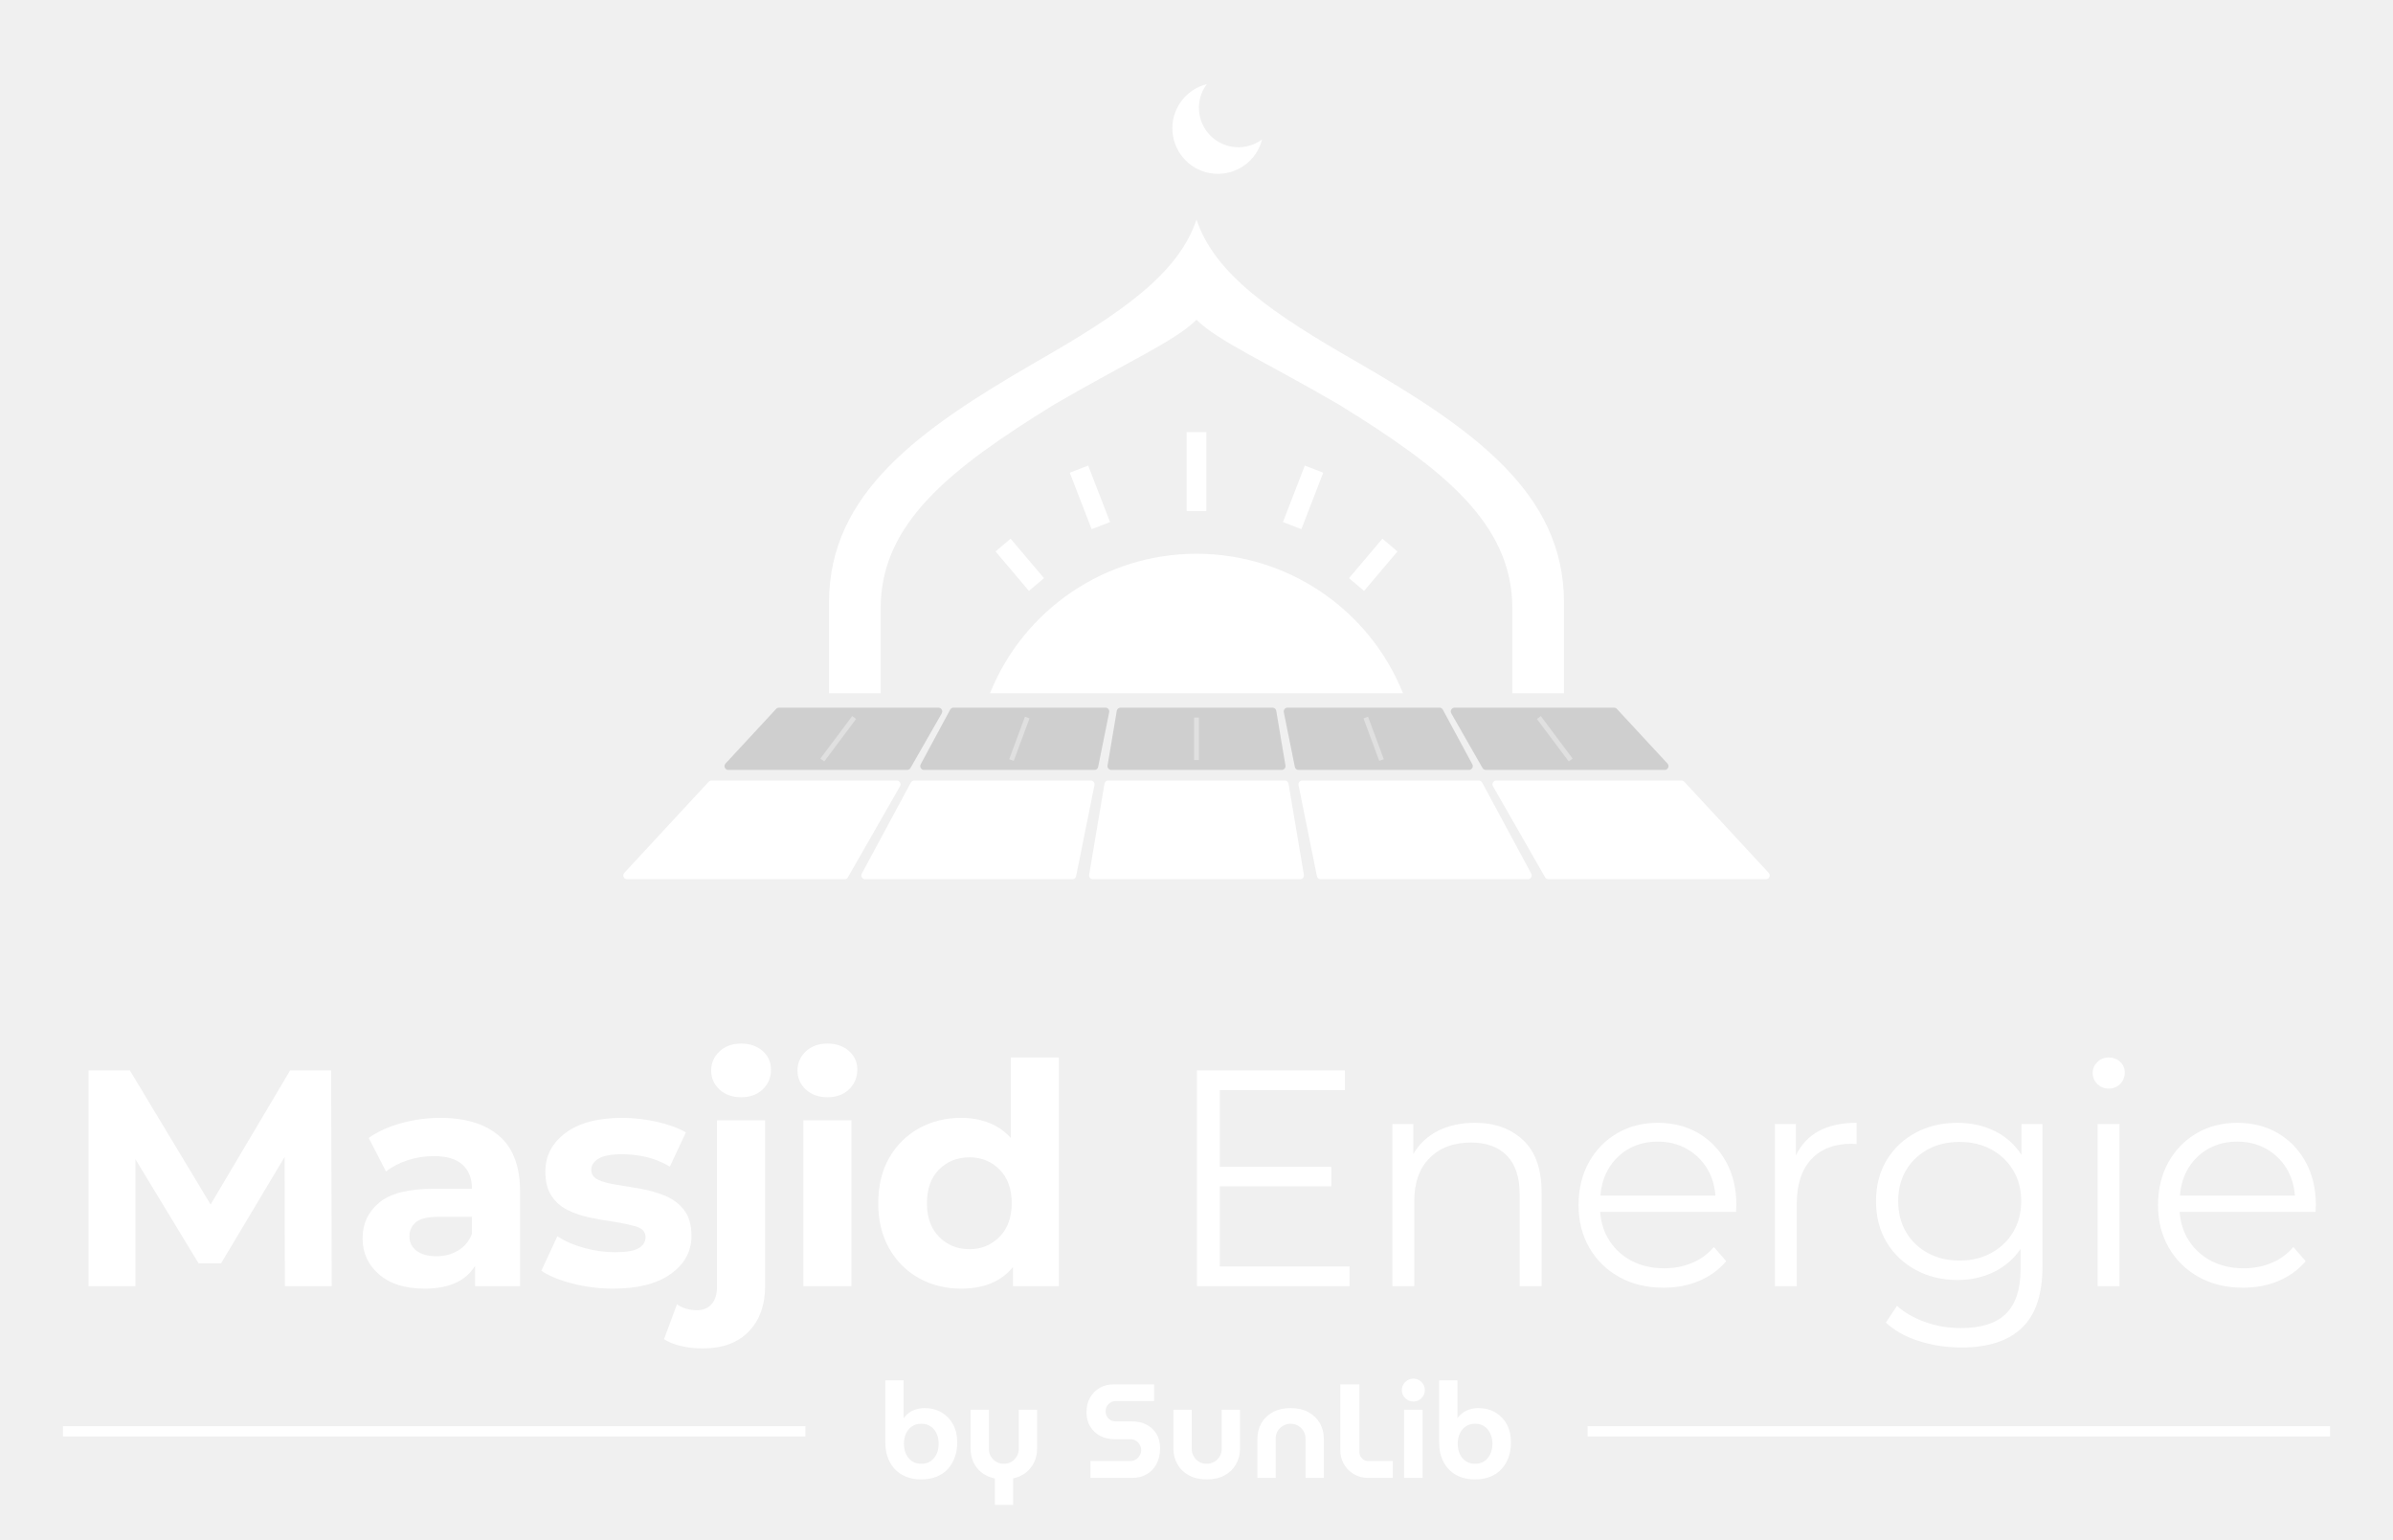
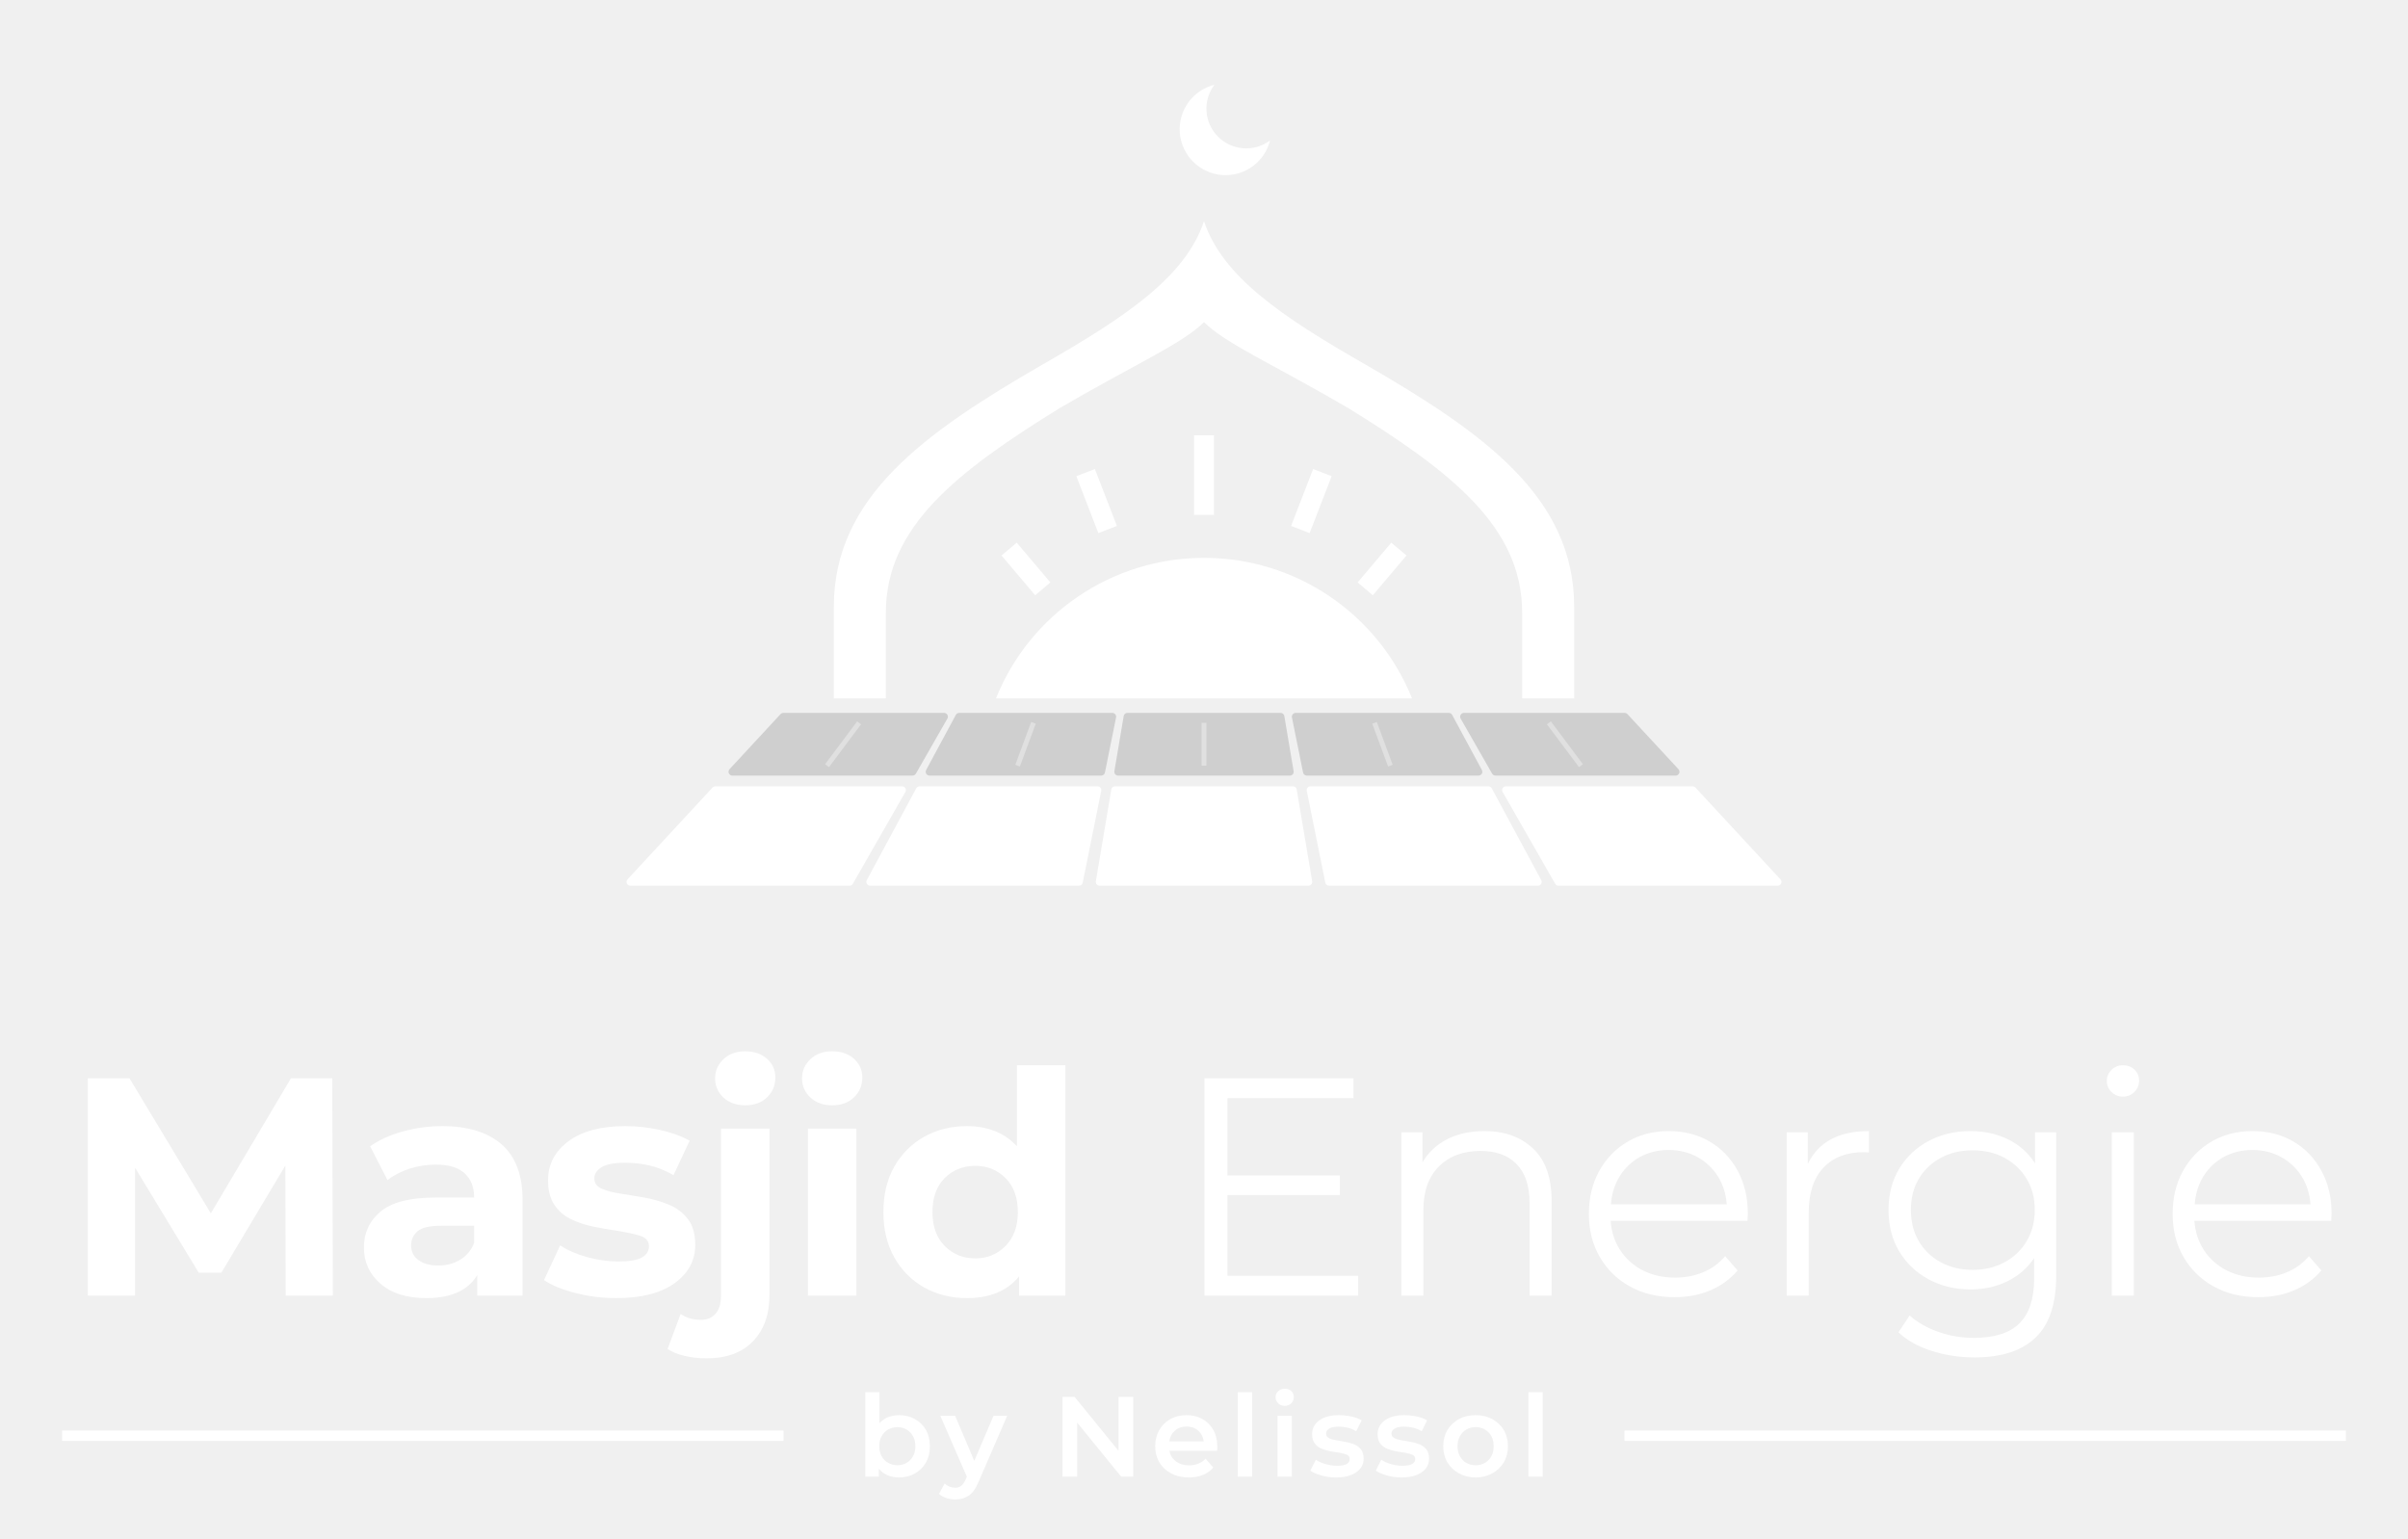
- <svg xmlns="http://www.w3.org/2000/svg" viewBox="-6 -6 232.65 149.85" width="931" height="599">
+ <svg xmlns="http://www.w3.org/2000/svg" viewBox="-6 -6 232.65 148.68" width="931" height="595">
  <svg x="50.325" y="0" width="120" height="81.576" viewBox="0 0 406 276">
    <path d="M206.4 7.4A15 15 0 1 0 224.6 25.6A13 13 0 0 1 206.4 7.4Z" fill="#ffffff" />
    <path d="M82 208L82 178C82 142 112 121 150 99C178 83 197 70 203 52C209 70 228 83 256 99C294 121 324 142 324 178L324 208L307 208L307 180C307 152 284 134 250 113C226 99 210 92 203 85C196 92 180 99 156 113C122 134 99 152 99 180L99 208Z" fill="#ffffff" />
    <g stroke="#ffffff" stroke-width="6.5">
      <line x1="203" y1="148" x2="203" y2="122" />
      <line x1="171.5" y1="152.8" x2="164.3" y2="134.2" />
      <line x1="234.5" y1="152.8" x2="241.7" y2="134.2" />
      <line x1="150.3" y1="172.2" x2="139.3" y2="159.2" />
      <line x1="255.7" y1="172.2" x2="266.7" y2="159.2" />
    </g>
    <path d="M135 208A73.3 73.3 0 0 1 271 208Z" fill="#ffffff" />
    <g fill="#cfcfcf" stroke="#cfcfcf" stroke-width="2.5" stroke-linejoin="round">
      <polygon points="65.5,214 118.03,214 107.73,232 48.83,232" />
      <polygon points="122.98,214 173.03,214 169.39,232 113.28,232" />
      <polygon points="177.98,214 228.03,214 231.06,232 174.94,232" />
      <polygon points="232.97,214 283.02,214 292.73,232 236.61,232" />
      <polygon points="287.98,214 340.5,214 357.17,232 298.27,232" />
    </g>
    <g fill="#ffffff" stroke="#ffffff" stroke-width="2.5" stroke-linejoin="round">
      <polygon points="43.28,238 104.29,238 87.13,268 15.5,268" />
      <polygon points="110.04,238 168.18,238 162.13,268 93.88,268" />
      <polygon points="173.93,238 232.07,238 237.13,268 168.88,268" />
      <polygon points="237.82,238 295.96,238 312.13,268 243.88,268" />
      <polygon points="301.71,238 362.72,238 390.5,268 318.88,268" />
    </g>
    <g stroke="#ffffff" stroke-opacity="0.35" stroke-width="1.6">
      <line x1="90.26" y1="216" x2="79.78" y2="230" />
      <line x1="147.26" y1="216" x2="142.07" y2="230" />
      <line x1="203" y1="216" x2="203" y2="230" />
      <line x1="258.74" y1="216" x2="263.93" y2="230" />
      <line x1="315.74" y1="216" x2="326.22" y2="230" />
      <line x1="72.29" y1="240" x2="52.81" y2="266" />
      <line x1="138.37" y1="240" x2="128.74" y2="266" />
      <line x1="203" y1="240" x2="203" y2="266" />
      <line x1="267.63" y1="240" x2="277.26" y2="266" />
      <line x1="333.71" y1="240" x2="353.19" y2="266" />
      <line x1="31.39" y1="253" x2="93.71" y2="253" />
      <line x1="103.96" y1="253" x2="163.15" y2="253" />
      <line x1="173.4" y1="253" x2="232.6" y2="253" />
      <line x1="242.85" y1="253" x2="302.04" y2="253" />
      <line x1="312.29" y1="253" x2="374.61" y2="253" />
    </g>
  </svg>
  <path fill="#ffffff" d="M7.05 119.19L2.49 119.19L2.49 98.19L6.51 98.19L14.37 111.24L22.11 98.19L26.10 98.19L26.16 119.19L21.60 119.19L21.57 106.62L15.39 116.97L13.20 116.97L7.05 106.83L7.05 119.19ZM44.49 119.19L40.11 119.19L40.11 117.21Q38.76 119.43 35.19 119.43L35.19 119.43Q32.34 119.43 30.75 118.03Q29.16 116.64 29.16 114.54L29.16 114.54Q29.16 112.41 30.78 111.06Q32.40 109.71 36.09 109.71L36.09 109.71L39.81 109.71L39.81 109.71Q39.81 108.21 38.89 107.37Q37.98 106.53 36.09 106.53L36.09 106.53Q34.80 106.53 33.55 106.93Q32.31 107.34 31.44 108.03L31.44 108.03L29.76 104.76Q31.08 103.83 32.94 103.32Q34.80 102.81 36.72 102.81L36.72 102.81Q40.41 102.81 42.45 104.56Q44.49 106.32 44.49 109.98L44.49 109.98L44.49 119.19ZM39.81 114.09L39.81 114.09L39.81 112.44L36.60 112.44Q34.95 112.44 34.33 112.98Q33.72 113.52 33.72 114.33L33.72 114.33Q33.72 115.23 34.42 115.75Q35.13 116.28 36.36 116.28L36.36 116.28Q37.53 116.28 38.46 115.72Q39.39 115.17 39.81 114.09ZM53.55 119.43L53.55 119.43Q51.48 119.43 49.57 118.93Q47.67 118.44 46.56 117.69L46.56 117.69L48.12 114.33Q49.20 115.05 50.73 115.47Q52.26 115.89 53.73 115.89L53.73 115.89Q55.35 115.89 56.02 115.50Q56.70 115.11 56.70 114.42L56.70 114.42Q56.70 113.64 55.74 113.37Q54.78 113.10 53.43 112.89L53.43 112.89Q52.35 112.74 51.22 112.50Q50.10 112.26 49.12 111.78Q48.15 111.30 47.55 110.40Q46.95 109.50 46.95 108.03L46.95 108.03Q46.95 105.75 48.91 104.28Q50.88 102.81 54.42 102.81L54.42 102.81Q56.07 102.81 57.76 103.18Q59.46 103.56 60.63 104.22L60.63 104.22L59.07 107.55Q57.87 106.86 56.70 106.60Q55.53 106.35 54.42 106.35L54.42 106.35Q52.83 106.35 52.12 106.78Q51.42 107.22 51.42 107.85L51.42 107.85Q51.42 108.54 52.12 108.85Q52.83 109.17 53.94 109.33Q55.05 109.50 56.29 109.72Q57.54 109.95 58.65 110.41Q59.76 110.88 60.46 111.79Q61.17 112.71 61.17 114.30L61.17 114.30Q61.17 116.55 59.17 117.99Q57.18 119.43 53.55 119.43ZM62.25 125.25L62.25 125.25Q61.17 125.25 60.18 125.02Q59.19 124.80 58.50 124.35L58.50 124.35L59.76 120.96Q60.57 121.53 61.74 121.53L61.74 121.53Q62.61 121.53 63.13 120.94Q63.66 120.36 63.66 119.19L63.66 119.19L63.66 103.05L68.34 103.05L68.34 119.16Q68.34 121.95 66.75 123.60Q65.16 125.25 62.25 125.25ZM66.00 100.80L66.00 100.80Q64.71 100.80 63.90 100.05Q63.09 99.30 63.09 98.19L63.09 98.19Q63.09 97.11 63.90 96.34Q64.71 95.58 66.00 95.58L66.00 95.58Q67.29 95.58 68.10 96.30Q68.91 97.02 68.91 98.10L68.91 98.10Q68.91 99.27 68.11 100.03Q67.32 100.80 66.00 100.80ZM76.74 119.19L72.06 119.19L72.06 103.05L76.74 103.05L76.74 119.19ZM74.40 100.80L74.40 100.80Q73.11 100.80 72.30 100.05Q71.49 99.30 71.49 98.19L71.49 98.19Q71.49 97.11 72.30 96.34Q73.11 95.58 74.40 95.58L74.40 95.58Q75.69 95.58 76.50 96.30Q77.31 97.02 77.31 98.10L77.31 98.10Q77.31 99.27 76.51 100.03Q75.72 100.80 74.40 100.80ZM87.42 119.43L87.42 119.43Q85.14 119.43 83.31 118.41Q81.48 117.39 80.41 115.51Q79.35 113.64 79.35 111.12L79.35 111.12Q79.35 108.57 80.41 106.71Q81.48 104.85 83.31 103.83Q85.14 102.81 87.42 102.81L87.42 102.81Q88.89 102.81 90.12 103.29Q91.35 103.77 92.25 104.76L92.25 104.76L92.25 96.93L96.93 96.93L96.93 119.19L92.46 119.19L92.46 117.33Q90.75 119.43 87.42 119.43ZM88.23 115.59L88.23 115.59Q89.97 115.59 91.15 114.39Q92.34 113.19 92.34 111.12L92.34 111.12Q92.34 109.02 91.15 107.83Q89.97 106.65 88.23 106.65L88.23 106.65Q86.46 106.65 85.27 107.83Q84.09 109.02 84.09 111.12L84.09 111.12Q84.09 113.19 85.27 114.39Q86.46 115.59 88.23 115.59Z" />
  <path fill="#ffffff" d="M125.22 119.19L110.37 119.19L110.37 98.19L124.77 98.19L124.77 100.11L112.59 100.11L112.59 107.58L123.45 107.58L123.45 109.47L112.59 109.47L112.59 117.27L125.22 117.27L125.22 119.19ZM131.52 119.19L129.39 119.19L129.39 103.41L131.43 103.41L131.43 106.32Q132.27 104.88 133.81 104.08Q135.36 103.29 137.43 103.29L137.43 103.29Q140.31 103.29 142.11 104.97Q143.91 106.65 143.91 110.04L143.91 110.04L143.91 119.19L141.78 119.19L141.78 110.25Q141.78 107.76 140.53 106.48Q139.29 105.21 137.04 105.21L137.04 105.21Q134.52 105.21 133.02 106.71Q131.52 108.21 131.52 110.91L131.52 110.91L131.52 119.19ZM155.79 119.34L155.79 119.34Q153.33 119.34 151.47 118.30Q149.61 117.27 148.56 115.45Q147.51 113.64 147.51 111.30L147.51 111.30Q147.51 108.96 148.51 107.14Q149.52 105.33 151.26 104.31Q153.00 103.29 155.22 103.29L155.22 103.29Q157.44 103.29 159.16 104.29Q160.89 105.30 161.88 107.11Q162.87 108.93 162.87 111.30L162.87 111.30Q162.87 111.45 162.85 111.61Q162.84 111.78 162.84 111.96L162.84 111.96L149.61 111.96Q149.73 113.58 150.55 114.82Q151.38 116.07 152.74 116.76Q154.11 117.45 155.85 117.45L155.85 117.45Q157.29 117.45 158.53 116.94Q159.78 116.43 160.68 115.38L160.68 115.38L161.88 116.76Q160.80 118.02 159.24 118.68Q157.68 119.34 155.79 119.34ZM149.64 110.37L149.64 110.37L160.83 110.37Q160.71 108.81 159.96 107.64Q159.21 106.47 157.98 105.79Q156.75 105.12 155.22 105.12L155.22 105.12Q153.69 105.12 152.47 105.78Q151.26 106.44 150.51 107.62Q149.76 108.81 149.64 110.37ZM168.75 119.19L166.62 119.19L166.62 103.41L168.66 103.41L168.66 106.47Q170.19 103.29 174.57 103.29L174.57 103.29L174.57 105.36Q174.42 105.36 174.30 105.34Q174.18 105.33 174.06 105.33L174.06 105.33Q171.57 105.33 170.16 106.84Q168.75 108.36 168.75 111.15L168.75 111.15L168.75 119.19ZM184.77 125.16L184.77 125.16Q182.61 125.16 180.63 124.53Q178.65 123.90 177.42 122.73L177.42 122.73L178.50 121.11Q179.61 122.10 181.24 122.68Q182.88 123.27 184.71 123.27L184.71 123.27Q187.71 123.27 189.12 121.86Q190.53 120.45 190.53 117.54L190.53 117.54L190.53 115.56Q189.54 117.03 187.93 117.81Q186.33 118.59 184.38 118.59L184.38 118.59Q182.13 118.59 180.33 117.61Q178.53 116.64 177.49 114.91Q176.46 113.19 176.46 110.91L176.46 110.91Q176.46 108.66 177.49 106.93Q178.53 105.21 180.33 104.25Q182.13 103.29 184.38 103.29L184.38 103.29Q186.36 103.29 187.99 104.08Q189.63 104.88 190.62 106.41L190.62 106.41L190.62 103.41L192.66 103.41L192.66 117.27Q192.66 121.35 190.66 123.25Q188.67 125.16 184.77 125.16ZM184.59 116.70L184.59 116.70Q186.33 116.70 187.68 115.96Q189.03 115.23 189.81 113.92Q190.59 112.62 190.59 110.91L190.59 110.91Q190.59 109.20 189.81 107.91Q189.03 106.62 187.68 105.88Q186.33 105.15 184.59 105.15L184.59 105.15Q182.85 105.15 181.50 105.88Q180.15 106.62 179.38 107.91Q178.62 109.20 178.62 110.91L178.62 110.91Q178.62 112.62 179.38 113.92Q180.15 115.23 181.50 115.96Q182.85 116.70 184.59 116.70ZM200.16 119.19L198.03 119.19L198.03 103.41L200.16 103.41L200.16 119.19ZM199.11 99.96L199.11 99.96Q198.45 99.96 198.00 99.51Q197.55 99.06 197.55 98.43L197.55 98.43Q197.55 97.83 198.00 97.38Q198.45 96.93 199.11 96.93L199.11 96.93Q199.77 96.93 200.22 97.35Q200.67 97.77 200.67 98.40L200.67 98.40Q200.67 99.06 200.22 99.51Q199.77 99.96 199.11 99.96ZM212.19 119.34L212.19 119.34Q209.73 119.34 207.87 118.30Q206.01 117.27 204.96 115.45Q203.91 113.64 203.91 111.30L203.91 111.30Q203.91 108.96 204.91 107.14Q205.92 105.33 207.66 104.31Q209.40 103.29 211.62 103.29L211.62 103.29Q213.84 103.29 215.56 104.29Q217.29 105.30 218.28 107.11Q219.27 108.93 219.27 111.30L219.27 111.30Q219.27 111.45 219.25 111.61Q219.24 111.78 219.24 111.96L219.24 111.96L206.01 111.96Q206.13 113.58 206.95 114.82Q207.78 116.07 209.14 116.76Q210.51 117.45 212.25 117.45L212.25 117.45Q213.69 117.45 214.93 116.94Q216.18 116.43 217.08 115.38L217.08 115.38L218.28 116.76Q217.20 118.02 215.64 118.68Q214.08 119.34 212.19 119.34ZM206.04 110.37L206.04 110.37L217.23 110.37Q217.11 108.81 216.36 107.64Q215.61 106.47 214.38 105.79Q213.15 105.12 211.62 105.12L211.62 105.12Q210.09 105.12 208.87 105.78Q207.66 106.44 206.91 107.62Q206.16 108.81 206.04 110.37Z" />
-   <path fill="#ffffff" d="M83.54 138.00L83.54 138.00Q82.47 138.00 81.69 137.56Q80.90 137.12 80.47 136.30Q80.04 135.49 80.04 134.40L80.04 134.40L80.04 128.36L81.82 128.36L81.82 132.03L81.84 132.03Q82.04 131.74 82.35 131.51Q82.65 131.29 83.04 131.18Q83.42 131.06 83.84 131.06L83.84 131.06Q84.81 131.06 85.53 131.49Q86.24 131.92 86.64 132.66Q87.04 133.41 87.04 134.40L87.04 134.40Q87.04 135.18 86.80 135.84Q86.57 136.49 86.13 136.98Q85.68 137.47 85.03 137.73Q84.38 138.00 83.54 138.00ZM83.54 136.48L83.54 136.48Q84.07 136.48 84.45 136.22Q84.83 135.96 85.03 135.52Q85.23 135.08 85.23 134.53L85.23 134.53Q85.23 133.98 85.03 133.54Q84.83 133.10 84.45 132.84Q84.07 132.58 83.54 132.58L83.54 132.58Q83.02 132.58 82.63 132.84Q82.25 133.10 82.05 133.54Q81.85 133.98 81.85 134.53L81.85 134.53Q81.85 135.08 82.05 135.52Q82.25 135.96 82.63 136.22Q83.02 136.48 83.54 136.48ZM92.48 140.48L90.70 140.48L90.70 137.91Q89.95 137.75 89.42 137.34Q88.89 136.92 88.61 136.32Q88.34 135.71 88.34 135.02L88.34 135.02L88.34 131.22L90.12 131.22L90.12 135.02Q90.12 135.43 90.31 135.76Q90.51 136.09 90.84 136.29Q91.17 136.48 91.57 136.48L91.57 136.48Q91.98 136.48 92.31 136.29Q92.64 136.09 92.83 135.76Q93.03 135.43 93.03 135.02L93.03 135.02L93.03 131.22L94.81 131.22L94.81 135.02Q94.81 135.71 94.54 136.30Q94.26 136.90 93.74 137.32Q93.22 137.74 92.48 137.90L92.48 137.90L92.48 140.48ZM104.13 137.85L100.00 137.85L100.00 136.21L103.90 136.21Q104.18 136.21 104.42 136.06Q104.65 135.92 104.79 135.68Q104.94 135.44 104.94 135.15L104.94 135.15Q104.94 134.86 104.79 134.61Q104.65 134.37 104.42 134.23Q104.18 134.09 103.90 134.09L103.90 134.09L102.38 134.09Q101.61 134.09 100.98 133.78Q100.36 133.46 99.99 132.87Q99.62 132.28 99.62 131.45L99.62 131.45Q99.62 130.63 99.97 130.03Q100.32 129.42 100.92 129.08Q101.52 128.75 102.25 128.75L102.25 128.75L106.20 128.75L106.20 130.38L102.43 130.38Q102.17 130.38 101.95 130.52Q101.73 130.66 101.60 130.88Q101.48 131.10 101.48 131.37L101.48 131.37Q101.48 131.64 101.60 131.87Q101.73 132.09 101.95 132.22Q102.17 132.35 102.43 132.35L102.43 132.35L104.00 132.35Q104.85 132.35 105.47 132.67Q106.09 133.00 106.44 133.58Q106.78 134.17 106.78 134.95L106.78 134.95Q106.78 135.87 106.42 136.52Q106.07 137.17 105.46 137.51Q104.86 137.85 104.13 137.85L104.13 137.85ZM111.32 138.00L111.32 138.00Q110.31 138.00 109.58 137.60Q108.85 137.20 108.47 136.52Q108.08 135.84 108.08 135.02L108.08 135.02L108.08 131.22L109.86 131.22L109.86 135.02Q109.86 135.43 110.06 135.76Q110.25 136.09 110.58 136.29Q110.92 136.48 111.32 136.48L111.32 136.48Q111.72 136.48 112.05 136.29Q112.39 136.09 112.58 135.76Q112.78 135.43 112.78 135.02L112.78 135.02L112.78 131.22L114.56 131.22L114.56 135.02Q114.56 135.84 114.17 136.52Q113.79 137.20 113.07 137.60Q112.35 138.00 111.32 138.00ZM118.03 137.85L116.25 137.85L116.25 134.04Q116.25 133.22 116.63 132.54Q117.01 131.87 117.74 131.46Q118.47 131.06 119.48 131.06L119.48 131.06Q120.51 131.06 121.23 131.46Q121.95 131.87 122.34 132.54Q122.72 133.22 122.72 134.04L122.72 134.04L122.72 137.85L120.94 137.85L120.94 134.04Q120.94 133.63 120.74 133.30Q120.55 132.97 120.22 132.78Q119.89 132.58 119.48 132.58L119.48 132.58Q119.08 132.58 118.75 132.78Q118.42 132.97 118.22 133.30Q118.03 133.63 118.03 134.04L118.03 134.04L118.03 137.85ZM129.43 137.85L127.02 137.85Q126.22 137.85 125.61 137.47Q125.00 137.10 124.66 136.49Q124.32 135.87 124.32 135.13L124.32 135.13L124.32 128.75L126.18 128.75L126.18 135.35Q126.18 135.70 126.43 135.95Q126.67 136.21 127.02 136.21L127.02 136.21L129.43 136.21L129.43 137.85ZM132.33 137.85L130.53 137.85L130.53 131.22L132.33 131.22L132.33 137.85ZM131.43 130.42L131.43 130.42Q130.98 130.42 130.64 130.09Q130.31 129.76 130.31 129.30L130.31 129.30Q130.31 128.85 130.64 128.52Q130.98 128.19 131.43 128.19L131.43 128.19Q131.89 128.19 132.22 128.52Q132.55 128.85 132.55 129.30L132.55 129.30Q132.55 129.76 132.22 130.09Q131.89 130.42 131.43 130.42ZM137.44 138.00L137.44 138.00Q136.37 138.00 135.58 137.56Q134.80 137.12 134.37 136.30Q133.94 135.49 133.94 134.40L133.94 134.40L133.94 128.36L135.72 128.36L135.72 132.03L135.73 132.03Q135.94 131.74 136.25 131.51Q136.55 131.29 136.94 131.18Q137.32 131.06 137.74 131.06L137.74 131.06Q138.71 131.06 139.43 131.49Q140.14 131.92 140.54 132.66Q140.93 133.41 140.93 134.40L140.93 134.40Q140.93 135.18 140.70 135.84Q140.47 136.49 140.02 136.98Q139.58 137.47 138.93 137.73Q138.28 138.00 137.44 138.00ZM137.44 136.48L137.44 136.48Q137.97 136.48 138.35 136.22Q138.72 135.96 138.92 135.52Q139.13 135.08 139.13 134.53L139.13 134.53Q139.13 133.98 138.92 133.54Q138.72 133.10 138.35 132.84Q137.97 132.58 137.44 132.58L137.44 132.58Q136.92 132.58 136.53 132.84Q136.15 133.10 135.95 133.54Q135.75 133.98 135.75 134.53L135.75 134.53Q135.75 135.08 135.95 135.52Q136.15 135.96 136.53 136.22Q136.92 136.48 137.44 136.48Z" />
-   <rect x="0.00" y="132.82" width="72.26" height="1" fill="#ffffff" />
-   <rect x="148.39" y="132.82" width="72.26" height="1" fill="#ffffff" />
+   <path fill="#ffffff" d="M80.86 136.76L80.86 136.76Q80.26 136.76 79.76 136.55Q79.26 136.34 78.91 135.91L78.91 135.91L78.91 136.68L77.60 136.68L77.60 128.52L78.97 128.52L78.97 131.52Q79.33 131.12 79.81 130.93Q80.29 130.74 80.86 130.74L80.86 130.74Q81.71 130.74 82.38 131.11Q83.06 131.48 83.45 132.15Q83.84 132.83 83.84 133.74L83.84 133.74Q83.84 134.65 83.45 135.33Q83.06 136.01 82.38 136.38Q81.71 136.76 80.86 136.76ZM80.70 135.58L80.70 135.58Q81.20 135.58 81.59 135.35Q81.98 135.13 82.21 134.71Q82.44 134.30 82.44 133.74L82.44 133.74Q82.44 133.18 82.21 132.77Q81.98 132.36 81.59 132.13Q81.20 131.90 80.70 131.90L80.70 131.90Q80.21 131.90 79.81 132.13Q79.41 132.36 79.18 132.77Q78.95 133.18 78.95 133.74L78.95 133.74Q78.95 134.30 79.18 134.71Q79.41 135.13 79.81 135.35Q80.21 135.58 80.70 135.58ZM86.29 138.89L86.29 138.89Q85.86 138.89 85.43 138.75Q85.00 138.60 84.72 138.35L84.72 138.35L85.27 137.34Q85.70 137.75 86.28 137.75L86.28 137.75Q86.64 137.75 86.88 137.56Q87.11 137.37 87.31 136.93L87.31 136.93L87.41 136.69L84.85 130.80L86.28 130.80L88.13 135.16L89.99 130.80L91.31 130.80L88.56 137.15Q88.15 138.15 87.59 138.52Q87.03 138.89 86.29 138.89ZM98.07 136.68L96.65 136.68L96.65 128.98L97.83 128.98L102.07 134.19L102.07 128.98L103.49 128.98L103.49 136.68L102.32 136.68L98.07 131.46L98.07 136.68ZM108.85 136.76L108.85 136.76Q107.87 136.76 107.14 136.36Q106.41 135.97 106.01 135.30Q105.61 134.62 105.61 133.74L105.61 133.74Q105.61 132.86 106.00 132.18Q106.39 131.51 107.07 131.12Q107.76 130.74 108.64 130.74L108.64 130.74Q109.50 130.74 110.17 131.11Q110.84 131.49 111.23 132.17Q111.61 132.86 111.61 133.77L111.61 133.77Q111.61 133.86 111.61 133.97Q111.60 134.08 111.59 134.18L111.59 134.18L106.98 134.18Q107.10 134.82 107.61 135.20Q108.11 135.59 108.88 135.59L108.88 135.59Q109.86 135.59 110.48 134.95L110.48 134.95L111.22 135.80Q110.40 136.76 108.85 136.76ZM106.97 133.27L106.97 133.27L110.30 133.27Q110.21 132.63 109.76 132.23Q109.31 131.84 108.64 131.84L108.64 131.84Q107.97 131.84 107.52 132.23Q107.07 132.62 106.97 133.27ZM114.97 136.68L113.59 136.68L113.59 128.52L114.97 128.52L114.97 136.68ZM118.81 136.68L117.43 136.68L117.43 130.80L118.81 130.80L118.81 136.68ZM118.12 129.84L118.12 129.84Q117.74 129.84 117.49 129.59Q117.24 129.35 117.24 129.01L117.24 129.01Q117.24 128.67 117.49 128.43Q117.74 128.19 118.12 128.19L118.12 128.19Q118.51 128.19 118.76 128.41Q119.00 128.64 119.00 128.98L119.00 128.98Q119.00 129.34 118.76 129.59Q118.51 129.84 118.12 129.84ZM123.08 136.76L123.08 136.76Q122.35 136.76 121.67 136.57Q120.99 136.38 120.60 136.10L120.60 136.10L121.13 135.05Q121.51 135.31 122.07 135.47Q122.62 135.63 123.17 135.63L123.17 135.63Q123.83 135.63 124.12 135.46Q124.40 135.28 124.40 134.98L124.40 134.98Q124.40 134.70 124.14 134.57Q123.88 134.45 123.46 134.38Q123.05 134.31 122.59 134.24Q122.13 134.16 121.72 133.99Q121.30 133.83 121.04 133.49Q120.77 133.16 120.77 132.58L120.77 132.58Q120.77 131.74 121.47 131.24Q122.17 130.74 123.36 130.74L123.36 130.74Q123.94 130.74 124.55 130.87Q125.16 131.00 125.56 131.24L125.56 131.24L125.03 132.29Q124.61 132.05 124.19 131.95Q123.77 131.85 123.35 131.85L123.35 131.85Q122.72 131.85 122.42 132.04Q122.12 132.22 122.12 132.51L122.12 132.51Q122.12 132.81 122.38 132.95Q122.64 133.09 123.06 133.16Q123.47 133.22 123.93 133.31Q124.39 133.39 124.81 133.55Q125.22 133.72 125.48 134.04Q125.75 134.37 125.75 134.94L125.75 134.94Q125.75 135.77 125.03 136.26Q124.32 136.76 123.08 136.76ZM129.41 136.76L129.41 136.76Q128.67 136.76 128.00 136.57Q127.32 136.38 126.92 136.10L126.92 136.10L127.45 135.05Q127.84 135.31 128.39 135.47Q128.95 135.63 129.50 135.63L129.50 135.63Q130.16 135.63 130.44 135.46Q130.73 135.28 130.73 134.98L130.73 134.98Q130.73 134.70 130.47 134.57Q130.20 134.45 129.79 134.38Q129.38 134.31 128.91 134.24Q128.45 134.16 128.04 133.99Q127.63 133.83 127.36 133.49Q127.10 133.16 127.10 132.58L127.10 132.58Q127.10 131.74 127.80 131.24Q128.50 130.74 129.68 130.74L129.68 130.74Q130.27 130.74 130.88 130.87Q131.49 131.00 131.88 131.24L131.88 131.24L131.36 132.29Q130.94 132.05 130.52 131.95Q130.09 131.85 129.67 131.85L129.67 131.85Q129.05 131.85 128.74 132.04Q128.44 132.22 128.44 132.51L128.44 132.51Q128.44 132.81 128.71 132.95Q128.97 133.09 129.38 133.16Q129.79 133.22 130.26 133.31Q130.72 133.39 131.13 133.55Q131.54 133.72 131.81 134.04Q132.07 134.37 132.07 134.94L132.07 134.94Q132.07 135.77 131.36 136.26Q130.64 136.76 129.41 136.76ZM136.56 136.76L136.56 136.76Q135.66 136.76 134.95 136.36Q134.25 135.97 133.84 135.30Q133.44 134.62 133.44 133.74L133.44 133.74Q133.44 132.86 133.84 132.18Q134.25 131.51 134.95 131.12Q135.66 130.74 136.56 130.74L136.56 130.74Q137.47 130.74 138.18 131.12Q138.89 131.51 139.29 132.18Q139.69 132.86 139.69 133.74L139.69 133.74Q139.69 134.62 139.29 135.30Q138.89 135.97 138.18 136.36Q137.47 136.76 136.56 136.76ZM136.56 135.58L136.56 135.58Q137.32 135.58 137.81 135.08Q138.31 134.59 138.31 133.74L138.31 133.74Q138.31 132.89 137.81 132.40Q137.32 131.90 136.56 131.90L136.56 131.90Q136.06 131.90 135.67 132.13Q135.28 132.36 135.05 132.77Q134.82 133.18 134.82 133.74L134.82 133.74Q134.82 134.30 135.05 134.71Q135.28 135.13 135.67 135.35Q136.06 135.58 136.56 135.58ZM143.05 136.68L141.67 136.68L141.67 128.52L143.05 128.52L143.05 136.68Z" />
+   <rect x="0.00" y="132.23" width="69.70" height="1" fill="#ffffff" />
+   <rect x="150.95" y="132.23" width="69.70" height="1" fill="#ffffff" />
</svg>
